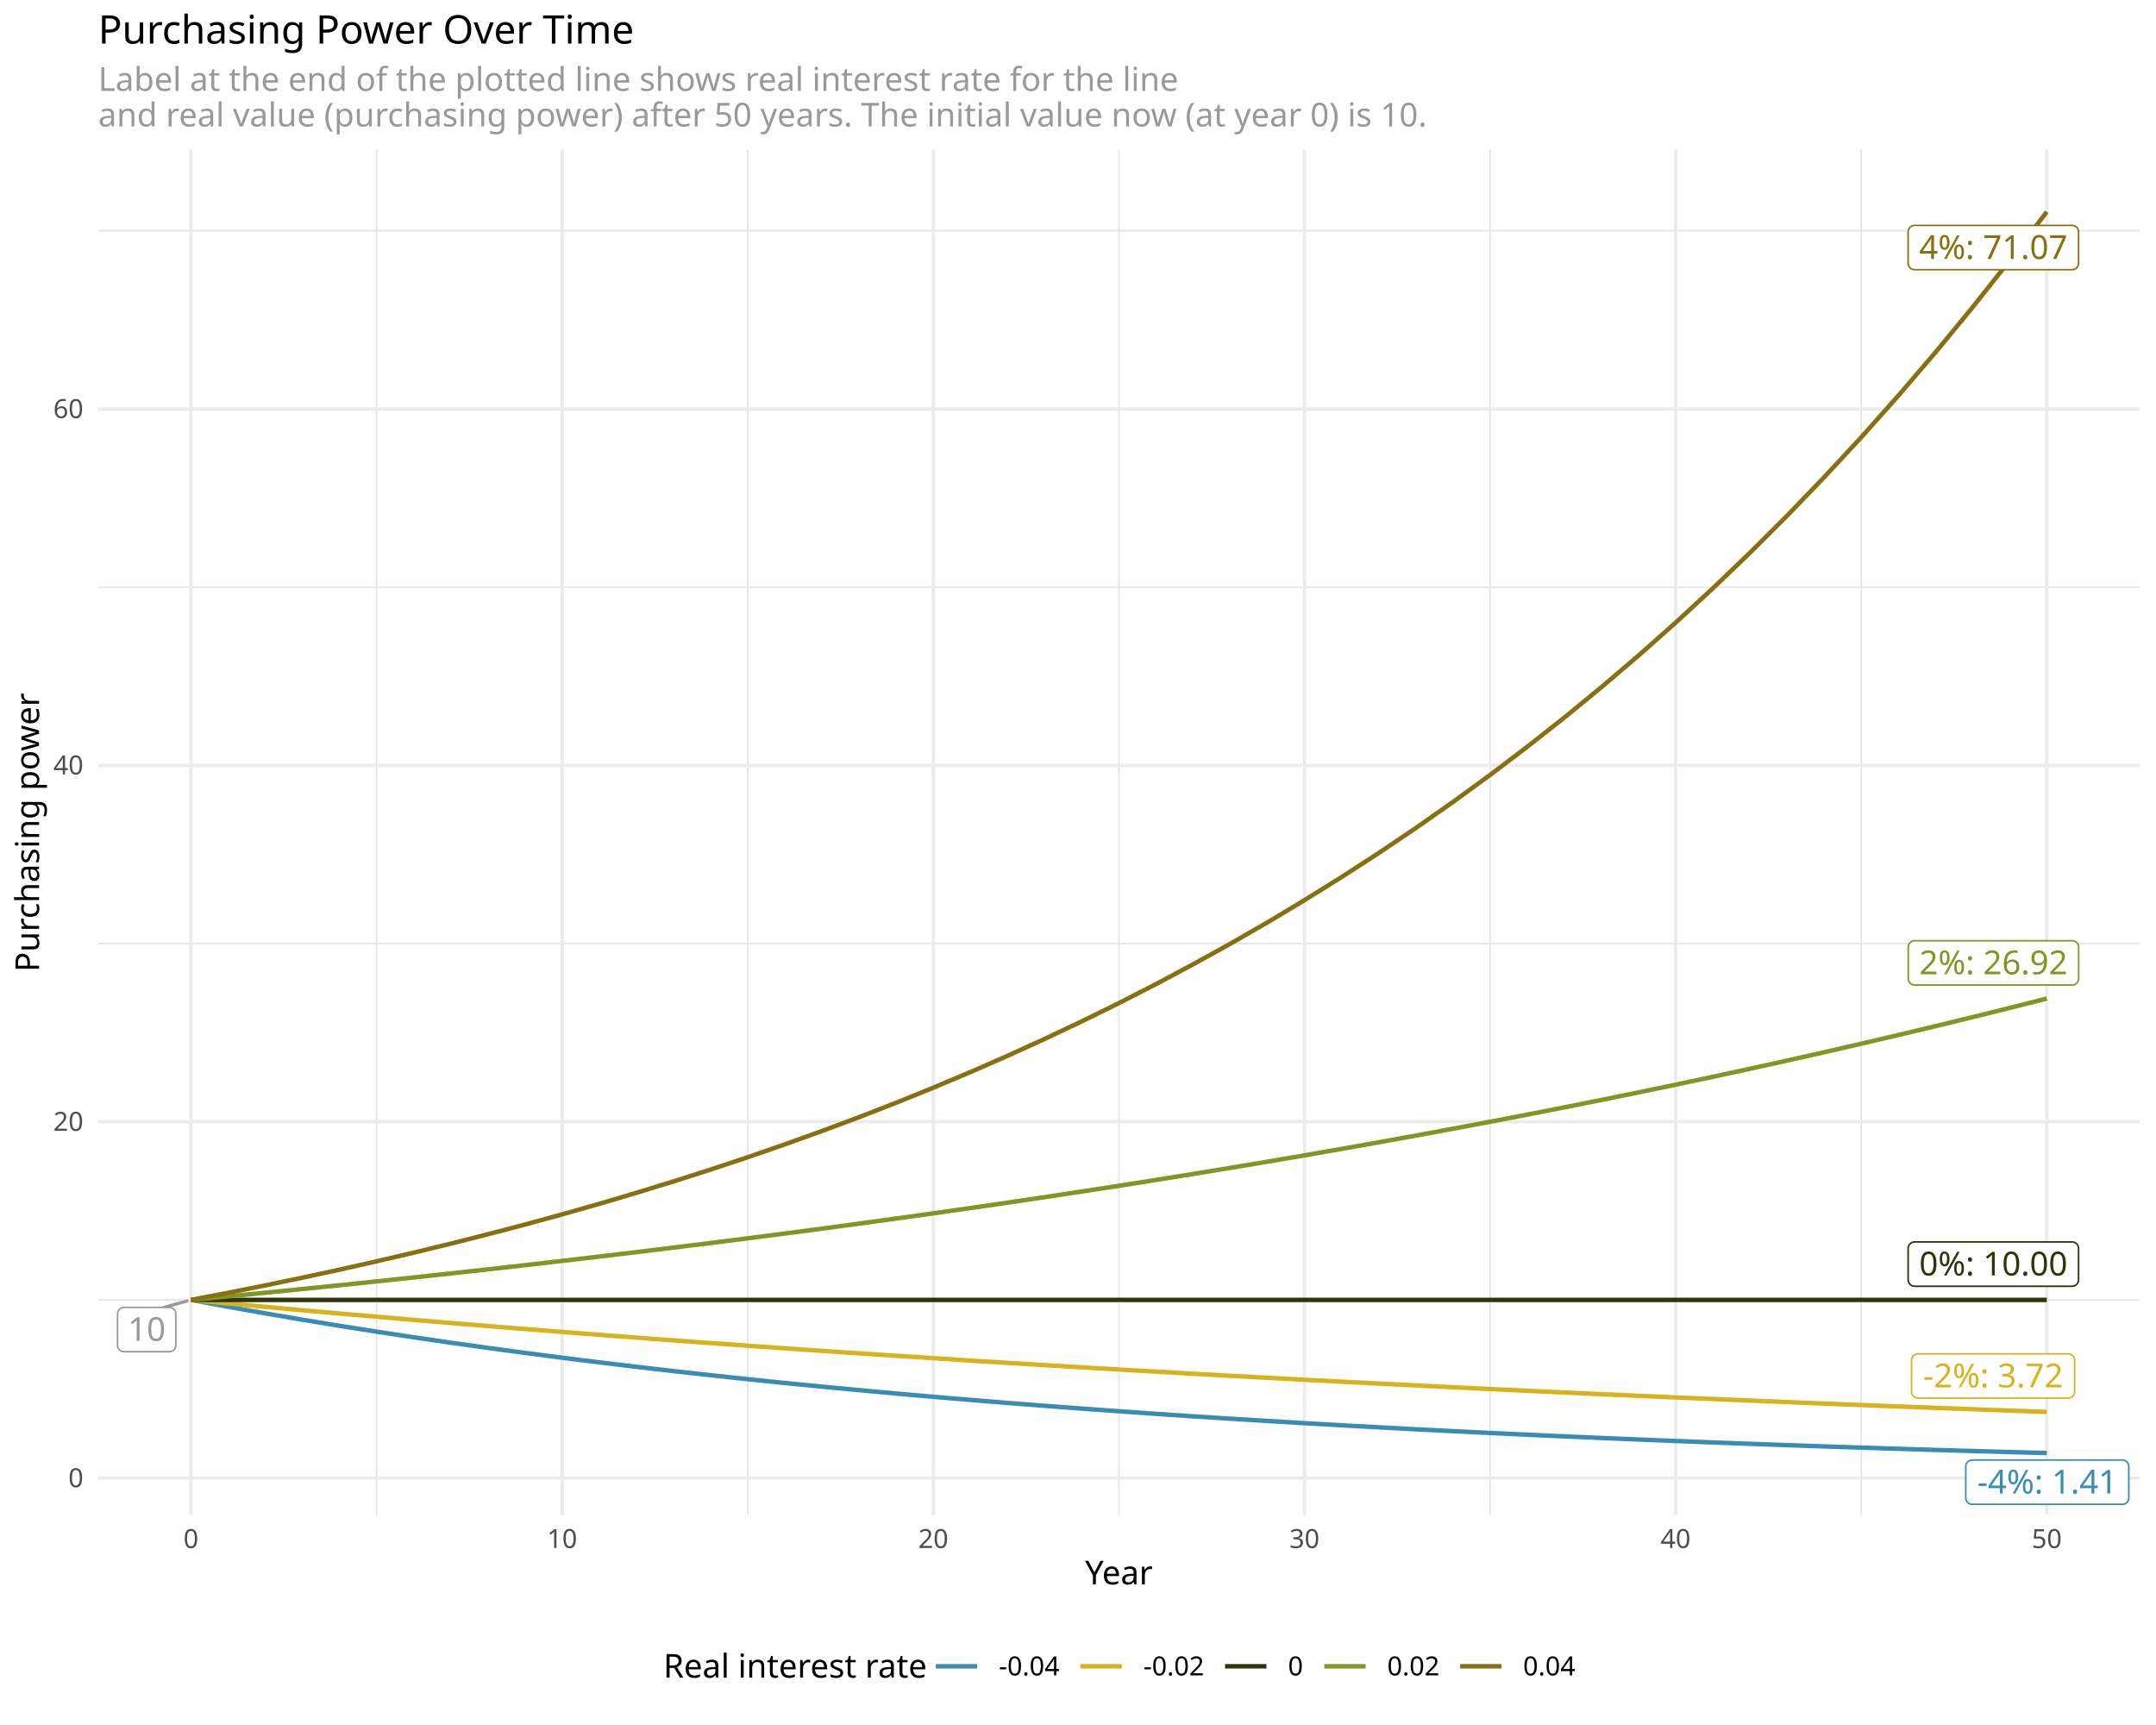
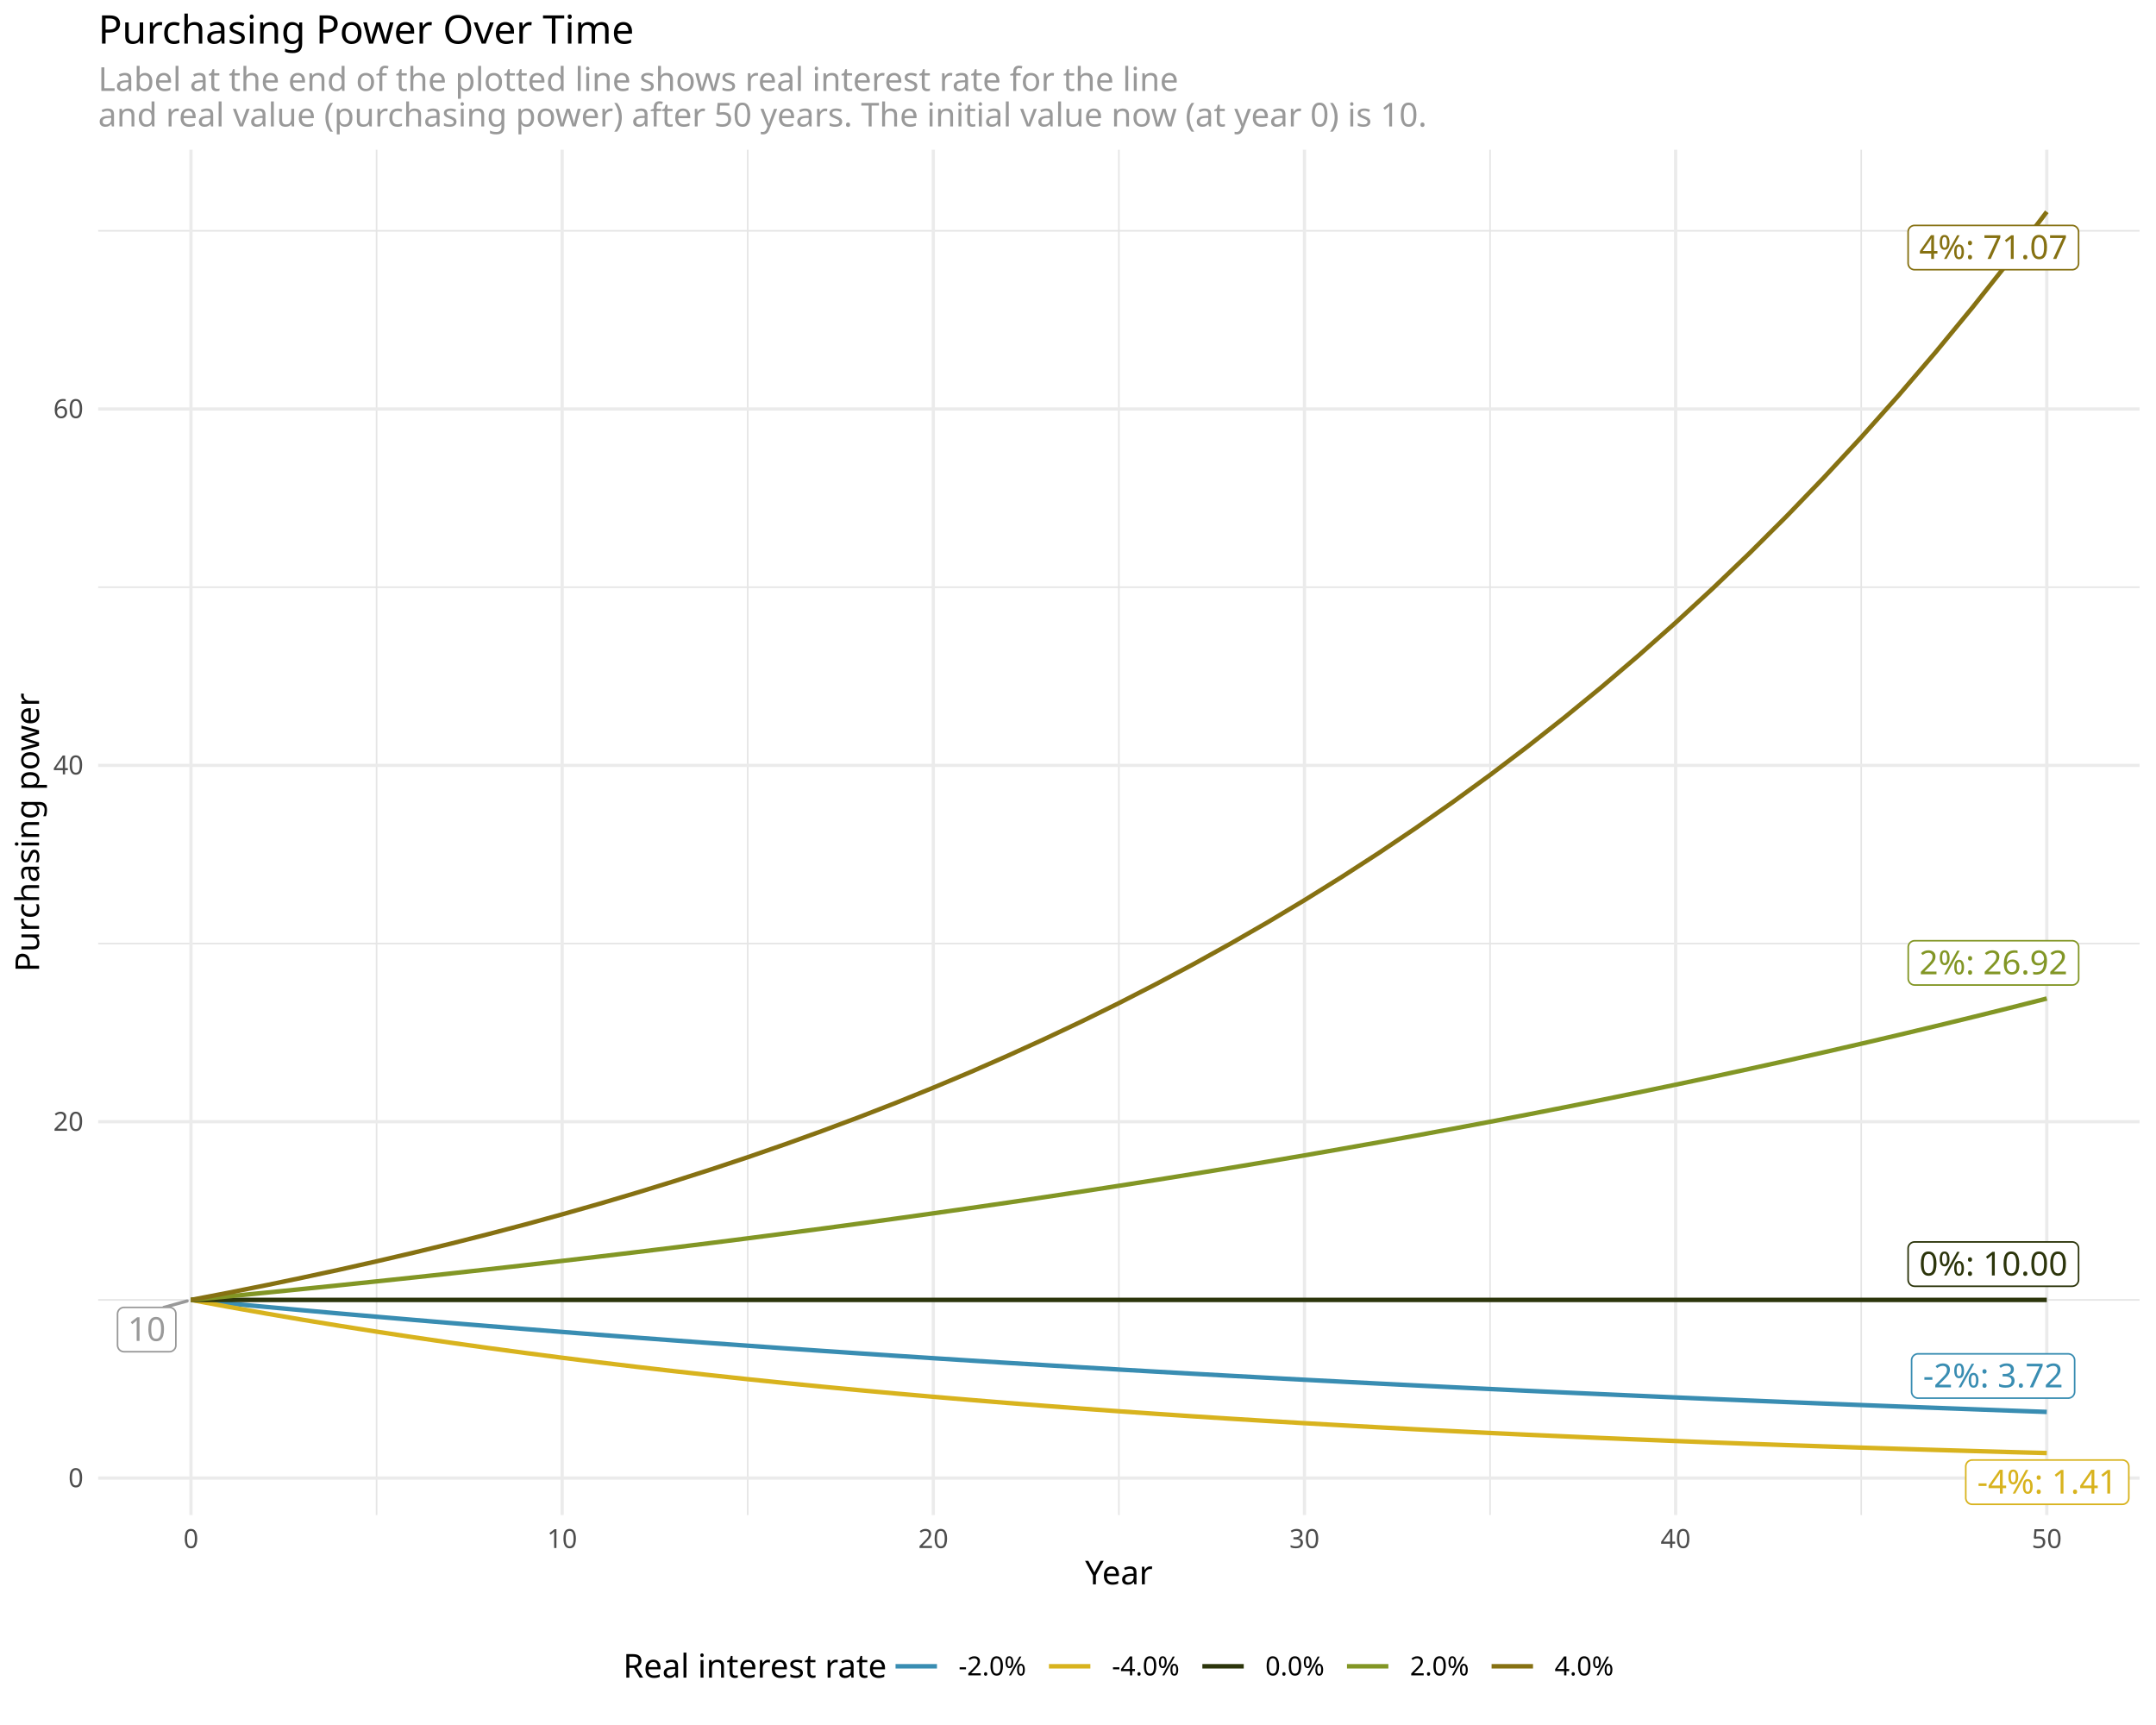
<svg xmlns="http://www.w3.org/2000/svg" class="svglite" data-engine-version="2.0" width="720.00pt" height="576.00pt" viewBox="0 0 720.00 576.00">
  <defs>
    <style type="text/css">
    .svglite line, .svglite polyline, .svglite polygon, .svglite path, .svglite rect, .svglite circle {
      fill: none;
      stroke: #000000;
      stroke-linecap: round;
      stroke-linejoin: round;
      stroke-miterlimit: 10.00;
    }
  </style>
  </defs>
  <rect width="100%" height="100%" style="stroke: none; fill: #FFFFFF;" />
  <defs>
    <clipPath id="cpMC4wMHw3MjAuMDB8MC4wMHw1NzYuMDA=">
      <rect x="0.00" y="0.00" width="720.00" height="576.00" />
    </clipPath>
  </defs>
  <g clip-path="url(#cpMC4wMHw3MjAuMDB8MC4wMHw1NzYuMDA=)">
</g>
  <defs>
    <clipPath id="cpMzIuNzl8NzE0LjUyfDUwLjAwfDUwNS45MQ==">
      <rect x="32.79" y="50.00" width="681.73" height="455.92" />
    </clipPath>
  </defs>
  <g clip-path="url(#cpMzIuNzl8NzE0LjUyfDUwLjAwfDUwNS45MQ==)">
    <polyline points="32.79,434.06 714.52,434.06 " style="stroke-width: 0.53; stroke: #E5E5E5; stroke-linecap: butt;" />
    <polyline points="32.79,315.07 714.52,315.07 " style="stroke-width: 0.53; stroke: #E5E5E5; stroke-linecap: butt;" />
    <polyline points="32.79,196.07 714.52,196.07 " style="stroke-width: 0.53; stroke: #E5E5E5; stroke-linecap: butt;" />
    <polyline points="32.79,77.07 714.52,77.07 " style="stroke-width: 0.53; stroke: #E5E5E5; stroke-linecap: butt;" />
    <polyline points="125.76,505.91 125.76,50.00 " style="stroke-width: 0.53; stroke: #E5E5E5; stroke-linecap: butt;" />
    <polyline points="249.71,505.91 249.71,50.00 " style="stroke-width: 0.53; stroke: #E5E5E5; stroke-linecap: butt;" />
    <polyline points="373.66,505.91 373.66,50.00 " style="stroke-width: 0.53; stroke: #E5E5E5; stroke-linecap: butt;" />
    <polyline points="497.61,505.91 497.61,50.00 " style="stroke-width: 0.53; stroke: #E5E5E5; stroke-linecap: butt;" />
    <polyline points="621.56,505.91 621.56,50.00 " style="stroke-width: 0.53; stroke: #E5E5E5; stroke-linecap: butt;" />
    <polyline points="32.79,493.56 714.52,493.56 " style="stroke-width: 1.07; stroke: #EBEBEB; stroke-linecap: butt;" />
    <polyline points="32.79,374.56 714.52,374.56 " style="stroke-width: 1.07; stroke: #EBEBEB; stroke-linecap: butt;" />
    <polyline points="32.79,255.57 714.52,255.57 " style="stroke-width: 1.07; stroke: #EBEBEB; stroke-linecap: butt;" />
    <polyline points="32.79,136.57 714.52,136.57 " style="stroke-width: 1.07; stroke: #EBEBEB; stroke-linecap: butt;" />
    <polyline points="63.78,505.91 63.78,50.00 " style="stroke-width: 1.07; stroke: #EBEBEB; stroke-linecap: butt;" />
    <polyline points="187.73,505.91 187.73,50.00 " style="stroke-width: 1.07; stroke: #EBEBEB; stroke-linecap: butt;" />
    <polyline points="311.68,505.91 311.68,50.00 " style="stroke-width: 1.07; stroke: #EBEBEB; stroke-linecap: butt;" />
    <polyline points="435.63,505.91 435.63,50.00 " style="stroke-width: 1.07; stroke: #EBEBEB; stroke-linecap: butt;" />
    <polyline points="559.58,505.91 559.58,50.00 " style="stroke-width: 1.07; stroke: #EBEBEB; stroke-linecap: butt;" />
    <polyline points="683.53,505.91 683.53,50.00 " style="stroke-width: 1.07; stroke: #EBEBEB; stroke-linecap: butt;" />
-     <polyline points="63.78,434.06 76.18,436.35 88.57,438.55 100.97,440.67 113.36,442.70 125.76,444.66 138.15,446.54 150.55,448.35 162.94,450.09 175.34,451.76 187.73,453.37 200.13,454.91 212.52,456.40 224.92,457.83 237.31,459.20 249.71,460.53 262.10,461.80 274.50,463.02 286.89,464.19 299.29,465.32 311.68,466.41 324.08,467.45 336.47,468.46 348.87,469.42 361.26,470.35 373.66,471.24 386.05,472.10 398.45,472.93 410.84,473.72 423.24,474.48 435.63,475.22 448.03,475.92 460.42,476.60 472.82,477.26 485.21,477.88 497.61,478.49 510.00,479.07 522.40,479.62 534.79,480.16 547.19,480.67 559.58,481.17 571.98,481.65 584.37,482.11 596.77,482.55 609.16,482.97 621.56,483.38 633.95,483.77 646.35,484.15 658.74,484.51 671.14,484.86 683.53,485.19 " style="stroke-width: 1.49; stroke: #398DB2; stroke-linecap: butt;" />
-     <polyline points="63.78,434.06 76.18,435.23 88.57,436.37 100.97,437.50 113.36,438.60 125.76,439.67 138.15,440.73 150.55,441.77 162.94,442.78 175.34,443.78 187.73,444.75 200.13,445.71 212.52,446.65 224.92,447.57 237.31,448.47 249.71,449.35 262.10,450.22 274.50,451.07 286.89,451.90 299.29,452.72 311.68,453.52 324.08,454.31 336.47,455.08 348.87,455.83 361.26,456.57 373.66,457.30 386.05,458.01 398.45,458.71 410.84,459.39 423.24,460.06 435.63,460.72 448.03,461.36 460.42,461.99 472.82,462.61 485.21,463.22 497.61,463.81 510.00,464.40 522.40,464.97 534.79,465.53 547.19,466.08 559.58,466.62 571.98,467.15 584.37,467.66 596.77,468.17 609.16,468.67 621.56,469.16 633.95,469.64 646.35,470.10 658.74,470.56 671.14,471.02 683.53,471.46 " style="stroke-width: 1.49; stroke: #D8B31E; stroke-linecap: butt;" />
+     <polyline points="63.78,434.06 76.18,435.23 88.57,436.37 100.97,437.50 113.36,438.60 125.76,439.67 138.15,440.73 150.55,441.77 162.94,442.78 175.34,443.78 187.73,444.75 200.13,445.71 212.52,446.65 224.92,447.57 237.31,448.47 249.71,449.35 262.10,450.22 274.50,451.07 286.89,451.90 299.29,452.72 311.68,453.52 324.08,454.31 336.47,455.08 348.87,455.83 361.26,456.57 373.66,457.30 386.05,458.01 398.45,458.71 410.84,459.39 423.24,460.06 435.63,460.72 448.03,461.36 460.42,461.99 472.82,462.61 485.21,463.22 497.61,463.81 510.00,464.40 522.40,464.97 534.79,465.53 547.19,466.08 559.58,466.62 571.98,467.15 584.37,467.66 596.77,468.17 609.16,468.67 621.56,469.16 633.95,469.64 646.35,470.10 658.74,470.56 671.14,471.02 683.53,471.46 " style="stroke-width: 1.49; stroke: #398DB2; stroke-linecap: butt;" />
+     <polyline points="63.78,434.06 76.18,436.35 88.57,438.55 100.97,440.67 113.36,442.70 125.76,444.66 138.15,446.54 150.55,448.35 162.94,450.09 175.34,451.76 187.73,453.37 200.13,454.91 212.52,456.40 224.92,457.83 237.31,459.20 249.71,460.53 262.10,461.80 274.50,463.02 286.89,464.19 299.29,465.32 311.68,466.41 324.08,467.45 336.47,468.46 348.87,469.42 361.26,470.35 373.66,471.24 386.05,472.10 398.45,472.93 410.84,473.72 423.24,474.48 435.63,475.22 448.03,475.92 460.42,476.60 472.82,477.26 485.21,477.88 497.61,478.49 510.00,479.07 522.40,479.62 534.79,480.16 547.19,480.67 559.58,481.17 571.98,481.65 584.37,482.11 596.77,482.55 609.16,482.97 621.56,483.38 633.95,483.77 646.35,484.15 658.74,484.51 671.14,484.86 683.53,485.19 " style="stroke-width: 1.49; stroke: #D8B31E; stroke-linecap: butt;" />
    <polyline points="63.78,434.06 76.18,434.06 88.57,434.06 100.97,434.06 113.36,434.06 125.76,434.06 138.15,434.06 150.55,434.06 162.94,434.06 175.34,434.06 187.73,434.06 200.13,434.06 212.52,434.06 224.92,434.06 237.31,434.06 249.71,434.06 262.10,434.06 274.50,434.06 286.89,434.06 299.29,434.06 311.68,434.06 324.08,434.06 336.47,434.06 348.87,434.06 361.26,434.06 373.66,434.06 386.05,434.06 398.45,434.06 410.84,434.06 423.24,434.06 435.63,434.06 448.03,434.06 460.42,434.06 472.82,434.06 485.21,434.06 497.61,434.06 510.00,434.06 522.40,434.06 534.79,434.06 547.19,434.06 559.58,434.06 571.98,434.06 584.37,434.06 596.77,434.06 609.16,434.06 621.56,434.06 633.95,434.06 646.35,434.06 658.74,434.06 671.14,434.06 683.53,434.06 " style="stroke-width: 1.49; stroke: #2C350B; stroke-linecap: butt;" />
    <polyline points="63.78,434.06 76.18,432.87 88.57,431.66 100.97,430.42 113.36,429.16 125.76,427.87 138.15,426.56 150.55,425.22 162.94,423.85 175.34,422.46 187.73,421.03 200.13,419.58 212.52,418.10 224.92,416.59 237.31,415.06 249.71,413.49 262.10,411.88 274.50,410.25 286.89,408.58 299.29,406.88 311.68,405.15 324.08,403.38 336.47,401.58 348.87,399.74 361.26,397.86 373.66,395.95 386.05,394.00 398.45,392.00 410.84,389.97 423.24,387.90 435.63,385.79 448.03,383.63 460.42,381.43 472.82,379.19 485.21,376.90 497.61,374.57 510.00,372.19 522.40,369.76 534.79,367.29 547.19,364.76 559.58,362.19 571.98,359.56 584.37,356.88 596.77,354.15 609.16,351.36 621.56,348.51 633.95,345.61 646.35,342.65 658.74,339.63 671.14,336.56 683.53,333.42 " style="stroke-width: 1.49; stroke: #829625; stroke-linecap: butt;" />
    <polyline points="63.78,434.06 76.18,431.68 88.57,429.21 100.97,426.63 113.36,423.96 125.76,421.17 138.15,418.28 150.55,415.27 162.94,412.13 175.34,408.88 187.73,405.49 200.13,401.97 212.52,398.30 224.92,394.49 237.31,390.53 249.71,386.41 262.10,382.12 274.50,377.66 286.89,373.03 299.29,368.21 311.68,363.19 324.08,357.98 336.47,352.55 348.87,346.91 361.26,341.05 373.66,334.95 386.05,328.60 398.45,322.00 410.84,315.14 423.24,308.01 435.63,300.58 448.03,292.86 460.42,284.84 472.82,276.49 485.21,267.80 497.61,258.77 510.00,249.38 522.40,239.61 534.79,229.46 547.19,218.89 559.58,207.91 571.98,196.48 584.37,184.60 596.77,172.24 609.16,159.38 621.56,146.02 633.95,132.12 646.35,117.66 658.74,102.62 671.14,86.98 683.53,70.72 " style="stroke-width: 1.49; stroke: #867112; stroke-linecap: butt;" />
    <polygon points="639.38,90.06 691.98,90.06 691.89,90.06 692.24,90.05 692.58,89.98 692.91,89.86 693.21,89.68 693.48,89.46 693.71,89.20 693.89,88.91 694.03,88.59 694.11,88.25 694.14,87.90 694.14,87.90 694.14,77.43 694.14,77.43 694.11,77.08 694.03,76.74 693.89,76.42 693.71,76.13 693.48,75.87 693.21,75.65 692.91,75.47 692.58,75.35 692.24,75.28 691.98,75.27 639.38,75.27 639.64,75.28 639.30,75.27 638.95,75.31 638.62,75.41 638.30,75.56 638.02,75.75 637.77,75.99 637.56,76.27 637.40,76.58 637.29,76.91 637.23,77.25 637.22,77.43 637.22,87.90 637.23,87.73 637.23,88.08 637.29,88.42 637.40,88.75 637.56,89.06 637.77,89.34 638.02,89.58 638.30,89.77 638.62,89.92 638.95,90.02 639.30,90.06 " style="stroke-width: 0.53; stroke: #867112; fill: #FFFFFF;" />
    <text x="665.68" y="86.46" text-anchor="middle" style="font-size: 11.04px; fill: #867112; font-family: sans;" textLength="49.72px" lengthAdjust="spacingAndGlyphs">4%: 71.07</text>
    <polygon points="639.42,328.92 692.01,328.92 691.93,328.91 692.27,328.90 692.61,328.83 692.94,328.71 693.24,328.53 693.51,328.31 693.74,328.05 693.93,327.76 694.06,327.44 694.15,327.10 694.17,326.76 694.17,326.76 694.17,316.28 694.17,316.28 694.15,315.93 694.06,315.59 693.93,315.27 693.74,314.98 693.51,314.72 693.24,314.50 692.94,314.33 692.61,314.20 692.27,314.13 692.01,314.12 639.42,314.12 639.68,314.13 639.33,314.12 638.98,314.16 638.65,314.26 638.34,314.41 638.05,314.60 637.80,314.85 637.59,315.12 637.43,315.43 637.32,315.76 637.26,316.10 637.26,316.28 637.26,326.76 637.26,326.58 637.26,326.93 637.32,327.27 637.43,327.60 637.59,327.91 637.80,328.19 638.05,328.43 638.34,328.63 638.65,328.78 638.98,328.87 639.33,328.91 " style="stroke-width: 0.53; stroke: #829625; fill: #FFFFFF;" />
    <text x="665.71" y="325.32" text-anchor="middle" style="font-size: 11.04px; fill: #829625; font-family: sans;" textLength="49.72px" lengthAdjust="spacingAndGlyphs">2%: 26.92</text>
    <polygon points="639.38,429.50 691.98,429.50 691.89,429.49 692.24,429.48 692.58,429.41 692.91,429.29 693.21,429.11 693.48,428.89 693.71,428.63 693.89,428.34 694.03,428.02 694.11,427.68 694.14,427.34 694.14,427.34 694.14,416.86 694.14,416.86 694.11,416.51 694.03,416.17 693.89,415.85 693.71,415.56 693.48,415.30 693.21,415.08 692.91,414.91 692.58,414.78 692.24,414.71 691.98,414.70 639.38,414.70 639.64,414.71 639.30,414.70 638.95,414.74 638.62,414.84 638.30,414.99 638.02,415.19 637.77,415.43 637.56,415.70 637.40,416.01 637.28,416.34 637.23,416.68 637.22,416.86 637.22,427.34 637.23,427.16 637.23,427.51 637.28,427.85 637.40,428.18 637.56,428.49 637.77,428.77 638.02,429.01 638.30,429.21 638.62,429.36 638.95,429.45 639.30,429.49 " style="stroke-width: 0.53; stroke: #2C350B; fill: #FFFFFF;" />
    <text x="665.68" y="425.90" text-anchor="middle" style="font-size: 11.04px; fill: #2C350B; font-family: sans;" textLength="49.72px" lengthAdjust="spacingAndGlyphs">0%: 10.00</text>
-     <polygon points="640.54,466.86 690.67,466.86 690.58,466.86 690.93,466.84 691.27,466.77 691.60,466.65 691.90,466.48 692.17,466.26 692.40,466.00 692.58,465.70 692.72,465.38 692.80,465.04 692.83,464.70 692.83,464.70 692.83,454.22 692.83,454.22 692.80,453.87 692.72,453.54 692.58,453.22 692.40,452.92 692.17,452.66 691.90,452.44 691.60,452.27 691.27,452.15 690.93,452.08 690.67,452.06 640.54,452.06 640.80,452.08 640.45,452.06 640.10,452.10 639.77,452.20 639.46,452.35 639.17,452.55 638.92,452.79 638.71,453.07 638.55,453.37 638.44,453.70 638.38,454.05 638.38,454.22 638.38,464.70 638.38,464.52 638.38,464.87 638.44,465.22 638.55,465.54 638.71,465.85 638.92,466.13 639.17,466.37 639.46,466.57 639.77,466.72 640.10,466.81 640.45,466.86 " style="stroke-width: 0.53; stroke: #D8B31E; fill: #FFFFFF;" />
-     <text x="665.60" y="463.26" text-anchor="middle" style="font-size: 11.04px; fill: #D8B31E; font-family: sans;" textLength="47.25px" lengthAdjust="spacingAndGlyphs">-2%: 3.72</text>
-     <polygon points="658.63,502.31 708.76,502.31 708.67,502.31 709.02,502.30 709.36,502.23 709.69,502.11 709.99,501.93 710.26,501.71 710.49,501.45 710.67,501.16 710.81,500.84 710.89,500.50 710.92,500.15 710.92,500.15 710.92,489.68 710.92,489.68 710.89,489.33 710.81,488.99 710.67,488.67 710.49,488.38 710.26,488.12 709.99,487.90 709.69,487.73 709.36,487.60 709.02,487.53 708.76,487.52 658.63,487.52 658.89,487.53 658.54,487.52 658.19,487.56 657.86,487.66 657.55,487.81 657.26,488.00 657.01,488.24 656.80,488.52 656.64,488.83 656.53,489.16 656.47,489.50 656.47,489.68 656.47,500.15 656.47,499.98 656.47,500.33 656.53,500.67 656.64,501.00 656.80,501.31 657.01,501.59 657.26,501.83 657.55,502.03 657.86,502.17 658.19,502.27 658.54,502.31 " style="stroke-width: 0.53; stroke: #398DB2; fill: #FFFFFF;" />
-     <text x="683.69" y="498.71" text-anchor="middle" style="font-size: 11.04px; fill: #398DB2; font-family: sans;" textLength="47.25px" lengthAdjust="spacingAndGlyphs">-4%: 1.41</text>
+     <polygon points="640.54,466.86 690.67,466.86 690.58,466.86 690.93,466.84 691.27,466.77 691.60,466.65 691.90,466.48 692.17,466.26 692.40,466.00 692.58,465.70 692.72,465.38 692.80,465.04 692.83,464.70 692.83,464.70 692.83,454.22 692.83,454.22 692.80,453.87 692.72,453.54 692.58,453.22 692.40,452.92 692.17,452.66 691.90,452.44 691.60,452.27 691.27,452.15 690.93,452.08 690.67,452.06 640.54,452.06 640.80,452.08 640.45,452.06 640.10,452.10 639.77,452.20 639.46,452.35 639.17,452.55 638.92,452.79 638.71,453.07 638.55,453.37 638.44,453.70 638.38,454.05 638.38,454.22 638.38,464.70 638.38,464.52 638.38,464.87 638.44,465.22 638.55,465.54 638.71,465.85 638.92,466.13 639.17,466.37 639.46,466.57 639.77,466.72 640.10,466.81 640.45,466.86 " style="stroke-width: 0.53; stroke: #398DB2; fill: #FFFFFF;" />
+     <text x="665.60" y="463.26" text-anchor="middle" style="font-size: 11.04px; fill: #398DB2; font-family: sans;" textLength="47.25px" lengthAdjust="spacingAndGlyphs">-2%: 3.72</text>
+     <polygon points="658.63,502.31 708.76,502.31 708.67,502.31 709.02,502.30 709.36,502.23 709.69,502.11 709.99,501.93 710.26,501.71 710.49,501.45 710.67,501.16 710.81,500.84 710.89,500.50 710.92,500.15 710.92,500.15 710.92,489.68 710.92,489.68 710.89,489.33 710.81,488.99 710.67,488.67 710.49,488.38 710.26,488.12 709.99,487.90 709.69,487.73 709.36,487.60 709.02,487.53 708.76,487.52 658.63,487.52 658.89,487.53 658.54,487.52 658.19,487.56 657.86,487.66 657.55,487.81 657.26,488.00 657.01,488.24 656.80,488.52 656.64,488.83 656.53,489.16 656.47,489.50 656.47,489.68 656.47,500.15 656.47,499.98 656.47,500.33 656.53,500.67 656.64,501.00 656.80,501.31 657.01,501.59 657.26,501.83 657.55,502.03 657.86,502.17 658.19,502.27 658.54,502.31 " style="stroke-width: 0.53; stroke: #D8B31E; fill: #FFFFFF;" />
+     <text x="683.69" y="498.71" text-anchor="middle" style="font-size: 11.04px; fill: #D8B31E; font-family: sans;" textLength="47.25px" lengthAdjust="spacingAndGlyphs">-4%: 1.41</text>
    <line x1="54.73" y1="436.56" x2="62.49" y2="434.42" style="stroke-width: 1.07; stroke: #999999;" />
    <polygon points="41.41,451.35 56.57,451.35 56.49,451.35 56.84,451.34 57.18,451.27 57.50,451.15 57.80,450.97 58.07,450.75 58.30,450.49 58.49,450.20 58.62,449.88 58.71,449.54 58.73,449.19 58.73,449.19 58.73,438.72 58.73,438.72 58.71,438.37 58.62,438.03 58.49,437.71 58.30,437.42 58.07,437.16 57.80,436.94 57.50,436.77 57.18,436.64 56.84,436.57 56.57,436.56 41.41,436.56 41.67,436.57 41.33,436.56 40.98,436.60 40.65,436.70 40.33,436.85 40.05,437.04 39.80,437.28 39.59,437.56 39.43,437.87 39.32,438.20 39.26,438.54 39.25,438.72 39.25,449.19 39.26,449.02 39.26,449.37 39.32,449.71 39.43,450.04 39.59,450.35 39.80,450.63 40.05,450.87 40.33,451.06 40.65,451.21 40.98,451.31 41.33,451.35 " style="stroke-width: 0.53; stroke: #999999; fill: #FFFFFF;" />
    <text x="48.99" y="447.75" text-anchor="middle" style="font-size: 11.04px; fill: #999999; font-family: sans;" textLength="12.28px" lengthAdjust="spacingAndGlyphs">10</text>
  </g>
  <g clip-path="url(#cpMC4wMHw3MjAuMDB8MC4wMHw1NzYuMDA=)">
    <text x="27.86" y="496.59" text-anchor="end" style="font-size: 8.80px; fill: #4D4D4D; font-family: sans;" textLength="4.89px" lengthAdjust="spacingAndGlyphs">0</text>
    <text x="27.86" y="377.59" text-anchor="end" style="font-size: 8.80px; fill: #4D4D4D; font-family: sans;" textLength="9.79px" lengthAdjust="spacingAndGlyphs">20</text>
    <text x="27.86" y="258.59" text-anchor="end" style="font-size: 8.80px; fill: #4D4D4D; font-family: sans;" textLength="9.79px" lengthAdjust="spacingAndGlyphs">40</text>
    <text x="27.86" y="139.60" text-anchor="end" style="font-size: 8.80px; fill: #4D4D4D; font-family: sans;" textLength="9.79px" lengthAdjust="spacingAndGlyphs">60</text>
    <text x="63.78" y="516.90" text-anchor="middle" style="font-size: 8.80px; fill: #4D4D4D; font-family: sans;" textLength="4.89px" lengthAdjust="spacingAndGlyphs">0</text>
    <text x="187.73" y="516.90" text-anchor="middle" style="font-size: 8.80px; fill: #4D4D4D; font-family: sans;" textLength="9.79px" lengthAdjust="spacingAndGlyphs">10</text>
    <text x="311.68" y="516.90" text-anchor="middle" style="font-size: 8.80px; fill: #4D4D4D; font-family: sans;" textLength="9.79px" lengthAdjust="spacingAndGlyphs">20</text>
    <text x="435.63" y="516.90" text-anchor="middle" style="font-size: 8.80px; fill: #4D4D4D; font-family: sans;" textLength="9.79px" lengthAdjust="spacingAndGlyphs">30</text>
    <text x="559.58" y="516.90" text-anchor="middle" style="font-size: 8.80px; fill: #4D4D4D; font-family: sans;" textLength="9.79px" lengthAdjust="spacingAndGlyphs">40</text>
    <text x="683.53" y="516.90" text-anchor="middle" style="font-size: 8.80px; fill: #4D4D4D; font-family: sans;" textLength="9.79px" lengthAdjust="spacingAndGlyphs">50</text>
    <text x="373.66" y="529.04" text-anchor="middle" style="font-size: 11.00px; font-family: sans;" textLength="23.24px" lengthAdjust="spacingAndGlyphs">Year</text>
    <text transform="translate(13.05,277.96) rotate(-90)" text-anchor="middle" style="font-size: 11.00px; font-family: sans;" textLength="88.06px" lengthAdjust="spacingAndGlyphs">Purchasing power</text>
-     <text x="221.54" y="560.19" style="font-size: 11.00px; font-family: sans;" textLength="83.77px" lengthAdjust="spacingAndGlyphs">Real interest rate</text>
-     <line x1="312.52" y1="556.40" x2="326.34" y2="556.40" style="stroke-width: 1.49; stroke: #398DB2; stroke-linecap: butt;" />
-     <line x1="360.81" y1="556.40" x2="374.64" y2="556.40" style="stroke-width: 1.49; stroke: #D8B31E; stroke-linecap: butt;" />
-     <line x1="409.11" y1="556.40" x2="422.94" y2="556.40" style="stroke-width: 1.49; stroke: #2C350B; stroke-linecap: butt;" />
-     <line x1="442.25" y1="556.40" x2="456.07" y2="556.40" style="stroke-width: 1.49; stroke: #829625; stroke-linecap: butt;" />
-     <line x1="487.61" y1="556.40" x2="501.44" y2="556.40" style="stroke-width: 1.49; stroke: #867112; stroke-linecap: butt;" />
-     <text x="333.55" y="559.43" style="font-size: 8.80px; font-family: sans;" textLength="20.06px" lengthAdjust="spacingAndGlyphs">-0.04</text>
-     <text x="381.85" y="559.43" style="font-size: 8.80px; font-family: sans;" textLength="20.06px" lengthAdjust="spacingAndGlyphs">-0.02</text>
-     <text x="430.14" y="559.43" style="font-size: 8.80px; font-family: sans;" textLength="4.89px" lengthAdjust="spacingAndGlyphs">0</text>
-     <text x="463.28" y="559.43" style="font-size: 8.80px; font-family: sans;" textLength="17.13px" lengthAdjust="spacingAndGlyphs">0.02</text>
-     <text x="508.64" y="559.43" style="font-size: 8.80px; font-family: sans;" textLength="17.13px" lengthAdjust="spacingAndGlyphs">0.04</text>
+     <text x="208.10" y="560.19" style="font-size: 11.00px; font-family: sans;" textLength="83.77px" lengthAdjust="spacingAndGlyphs">Real interest rate</text>
+     <line x1="299.07" y1="556.40" x2="312.90" y2="556.40" style="stroke-width: 1.49; stroke: #398DB2; stroke-linecap: butt;" />
+     <line x1="350.30" y1="556.40" x2="364.13" y2="556.40" style="stroke-width: 1.49; stroke: #D8B31E; stroke-linecap: butt;" />
+     <line x1="401.53" y1="556.40" x2="415.35" y2="556.40" style="stroke-width: 1.49; stroke: #2C350B; stroke-linecap: butt;" />
+     <line x1="449.83" y1="556.40" x2="463.65" y2="556.40" style="stroke-width: 1.49; stroke: #829625; stroke-linecap: butt;" />
+     <line x1="498.12" y1="556.40" x2="511.95" y2="556.40" style="stroke-width: 1.49; stroke: #867112; stroke-linecap: butt;" />
+     <text x="320.11" y="559.43" style="font-size: 8.80px; font-family: sans;" textLength="22.99px" lengthAdjust="spacingAndGlyphs">-2.0%</text>
+     <text x="371.33" y="559.43" style="font-size: 8.80px; font-family: sans;" textLength="22.99px" lengthAdjust="spacingAndGlyphs">-4.0%</text>
+     <text x="422.56" y="559.43" style="font-size: 8.80px; font-family: sans;" textLength="20.06px" lengthAdjust="spacingAndGlyphs">0.0%</text>
+     <text x="470.86" y="559.43" style="font-size: 8.80px; font-family: sans;" textLength="20.06px" lengthAdjust="spacingAndGlyphs">2.0%</text>
+     <text x="519.16" y="559.43" style="font-size: 8.80px; font-family: sans;" textLength="20.06px" lengthAdjust="spacingAndGlyphs">4.0%</text>
    <text x="32.79" y="30.35" style="font-size: 11.00px; fill: #999999; font-family: sans;" textLength="336.94px" lengthAdjust="spacingAndGlyphs">Label at the end of the plotted line shows real interest rate for the line</text>
    <text x="32.79" y="42.23" style="font-size: 11.00px; fill: #999999; font-family: sans;" textLength="424.97px" lengthAdjust="spacingAndGlyphs">and real value (purchasing power) after 50 years. The initial value now (at year 0) is 10.</text>
    <text x="32.79" y="14.56" style="font-size: 13.20px; font-family: sans;" textLength="172.43px" lengthAdjust="spacingAndGlyphs">Purchasing Power Over Time</text>
  </g>
</svg>
